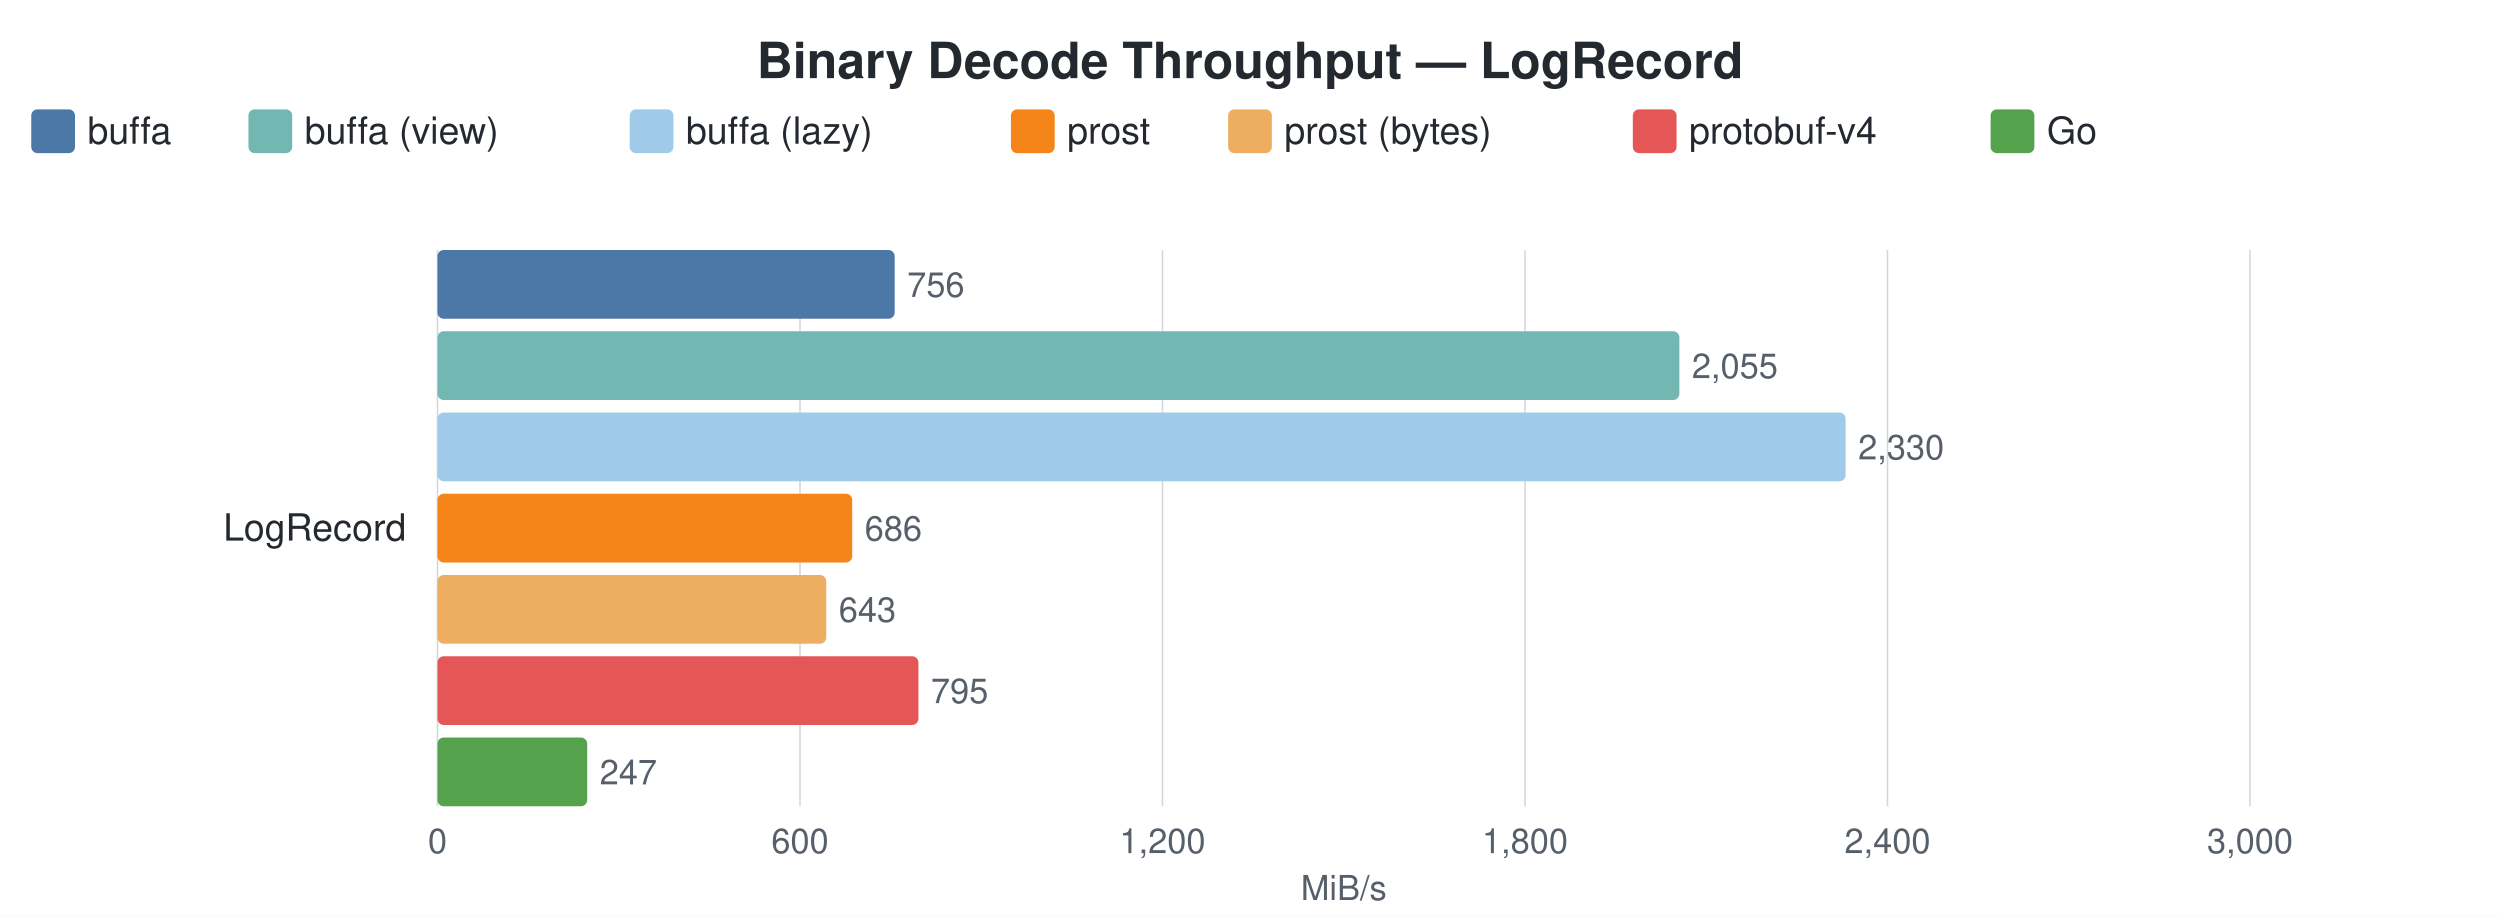
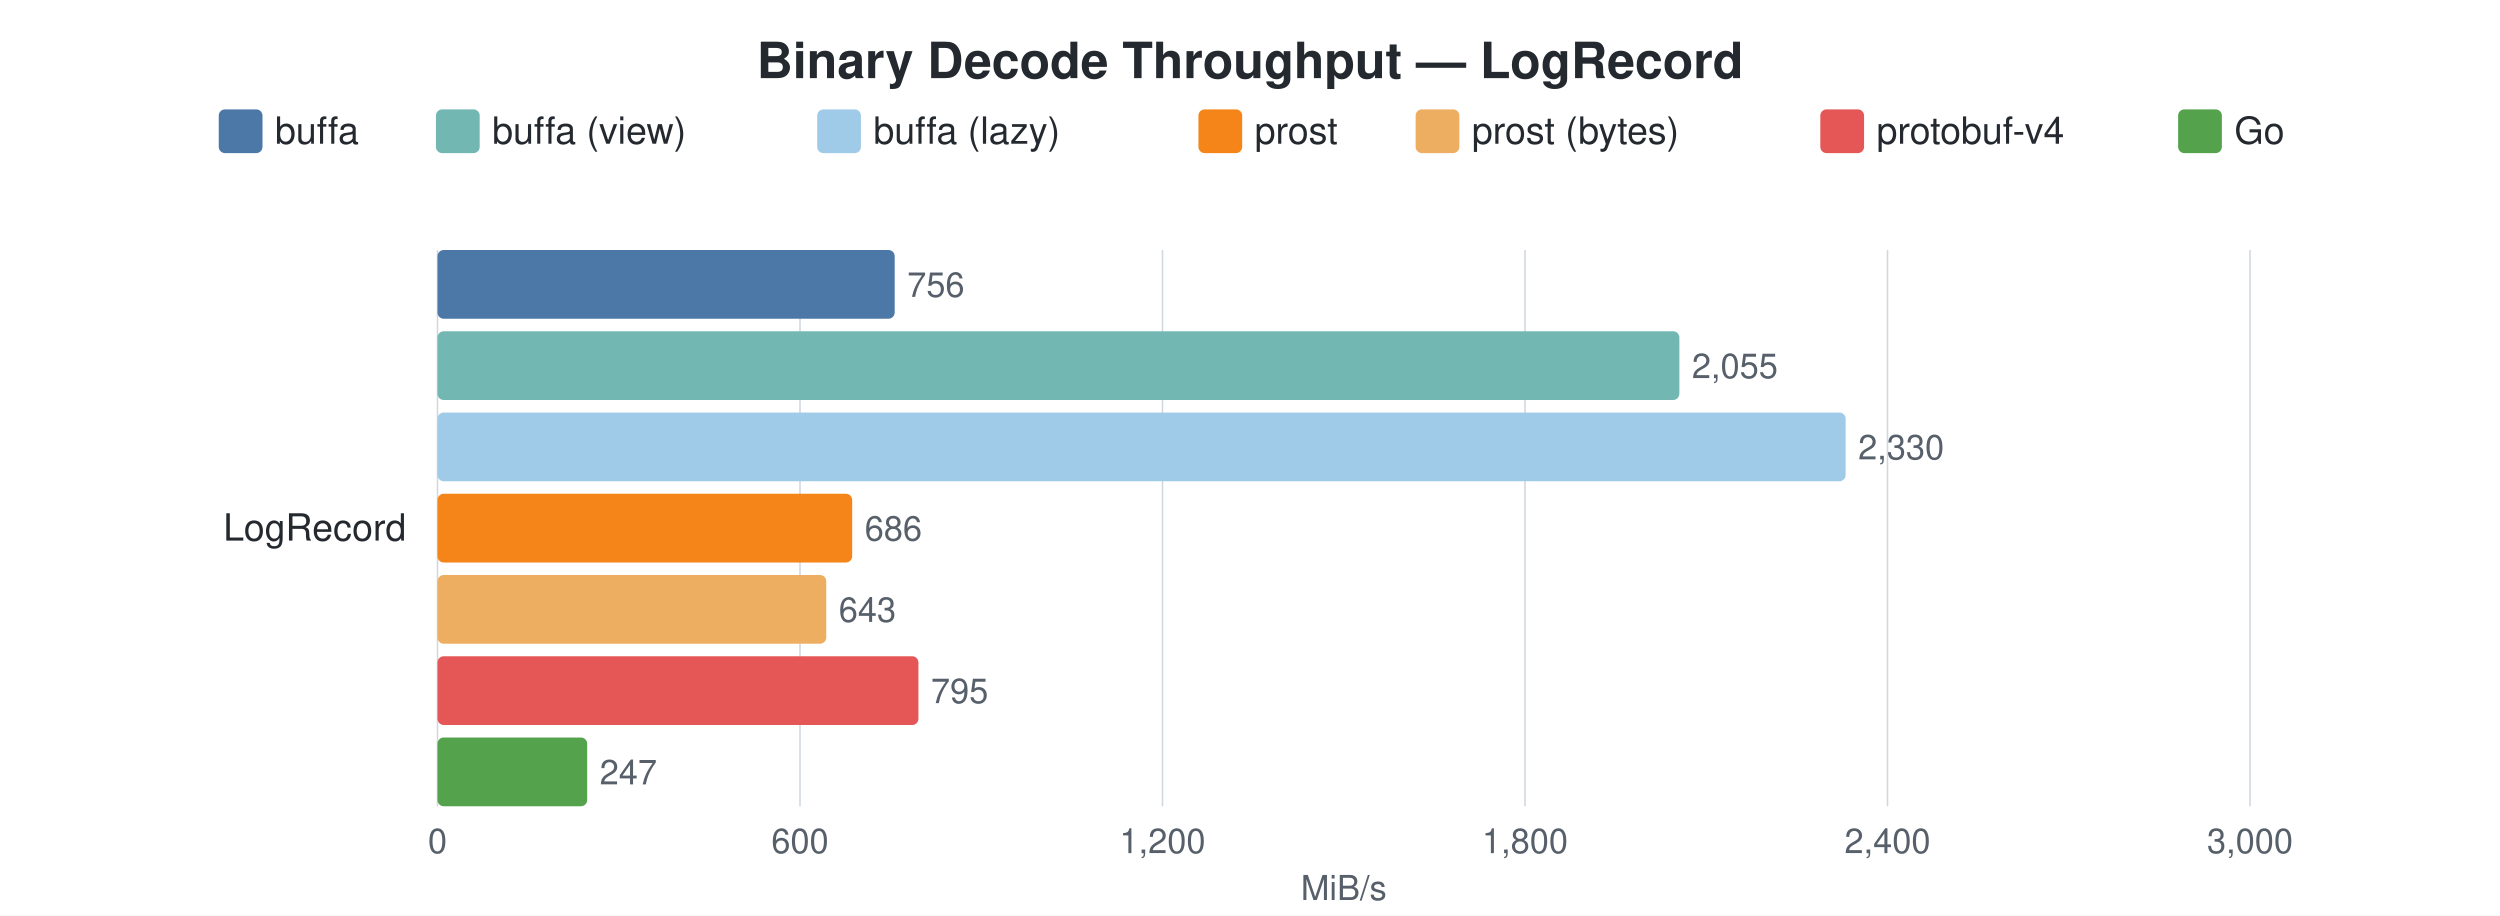
<svg xmlns="http://www.w3.org/2000/svg" width="800" height="293" viewBox="0 0 800 293">
  <style>
    text { font-family: -apple-system, BlinkMacSystemFont, "Segoe UI", Helvetica, Arial, sans-serif; }
    .title { font-size: 16px; font-weight: 600; fill: #24292f; }
    .label { font-size: 12px; fill: #24292f; }
    .value { font-size: 11px; fill: #57606a; }
    .axis-label { font-size: 11px; fill: #57606a; }
    .legend-text { font-size: 12px; fill: #24292f; }
    .grid { stroke: #d0d7de; stroke-width: 0.5; }
  </style>
  <rect width="100%" height="100%" fill="white" />
  <text x="400.0" y="25" text-anchor="middle" class="title">Binary Decode Throughput — LogRecord</text>
-   <rect x="10" y="35" width="14" height="14" rx="2" fill="#4C78A8" />
-   <text x="28" y="46" class="legend-text">buffa</text>
-   <rect x="79.5" y="35" width="14" height="14" rx="2" fill="#72B7B2" />
-   <text x="97.5" y="46" class="legend-text">buffa (view)</text>
-   <rect x="201.5" y="35" width="14" height="14" rx="2" fill="#A0CBE8" />
-   <text x="219.5" y="46" class="legend-text">buffa (lazy)</text>
-   <rect x="323.5" y="35" width="14" height="14" rx="2" fill="#F58518" />
-   <text x="341.5" y="46" class="legend-text">prost</text>
-   <rect x="393" y="35" width="14" height="14" rx="2" fill="#EEAE62" />
-   <text x="411" y="46" class="legend-text">prost (bytes)</text>
-   <rect x="522.5" y="35" width="14" height="14" rx="2" fill="#E45756" />
-   <text x="540.5" y="46" class="legend-text">protobuf-v4</text>
-   <rect x="637" y="35" width="14" height="14" rx="2" fill="#54A24B" />
-   <text x="655" y="46" class="legend-text">Go</text>
+   <rect x="70" y="35" width="14" height="14" rx="2" fill="#4C78A8" />
+   <text x="88" y="46" class="legend-text">buffa</text>
+   <rect x="139.5" y="35" width="14" height="14" rx="2" fill="#72B7B2" />
+   <text x="157.5" y="46" class="legend-text">buffa (view)</text>
+   <rect x="261.5" y="35" width="14" height="14" rx="2" fill="#A0CBE8" />
+   <text x="279.5" y="46" class="legend-text">buffa (lazy)</text>
+   <rect x="383.5" y="35" width="14" height="14" rx="2" fill="#F58518" />
+   <text x="401.5" y="46" class="legend-text">prost</text>
+   <rect x="453" y="35" width="14" height="14" rx="2" fill="#EEAE62" />
+   <text x="471" y="46" class="legend-text">prost (bytes)</text>
+   <rect x="582.5" y="35" width="14" height="14" rx="2" fill="#E45756" />
+   <text x="600.5" y="46" class="legend-text">protobuf-v4</text>
+   <rect x="697" y="35" width="14" height="14" rx="2" fill="#54A24B" />
+   <text x="715" y="46" class="legend-text">Go</text>
  <line x1="140.0" y1="80" x2="140.0" y2="258" class="grid" />
  <text x="140.0" y="273" text-anchor="middle" class="axis-label">0</text>
  <line x1="256.0" y1="80" x2="256.0" y2="258" class="grid" />
  <text x="256.0" y="273" text-anchor="middle" class="axis-label">600</text>
  <line x1="372.0" y1="80" x2="372.0" y2="258" class="grid" />
  <text x="372.0" y="273" text-anchor="middle" class="axis-label">1,200</text>
  <line x1="488.0" y1="80" x2="488.0" y2="258" class="grid" />
  <text x="488.0" y="273" text-anchor="middle" class="axis-label">1,800</text>
  <line x1="604.0" y1="80" x2="604.0" y2="258" class="grid" />
  <text x="604.0" y="273" text-anchor="middle" class="axis-label">2,400</text>
  <line x1="720.0" y1="80" x2="720.0" y2="258" class="grid" />
  <text x="720.0" y="273" text-anchor="middle" class="axis-label">3,000</text>
  <text x="430.0" y="288" text-anchor="middle" class="axis-label">MiB/s</text>
  <text x="130" y="173.0" text-anchor="end" class="label">LogRecord</text>
  <rect x="140" y="80.0" width="146.3" height="22" rx="2" fill="#4C78A8" />
  <text x="290.3" y="95.0" class="value">756</text>
  <rect x="140" y="106.0" width="397.4" height="22" rx="2" fill="#72B7B2" />
  <text x="541.4" y="121.0" class="value">2,055</text>
  <rect x="140" y="132.0" width="450.6" height="22" rx="2" fill="#A0CBE8" />
  <text x="594.6" y="147.0" class="value">2,330</text>
  <rect x="140" y="158.0" width="132.7" height="22" rx="2" fill="#F58518" />
  <text x="276.7" y="173.0" class="value">686</text>
  <rect x="140" y="184.0" width="124.4" height="22" rx="2" fill="#EEAE62" />
  <text x="268.4" y="199.0" class="value">643</text>
  <rect x="140" y="210.0" width="153.9" height="22" rx="2" fill="#E45756" />
  <text x="297.9" y="225.0" class="value">795</text>
  <rect x="140" y="236.0" width="47.9" height="22" rx="2" fill="#54A24B" />
  <text x="191.9" y="251.0" class="value">247</text>
</svg>
